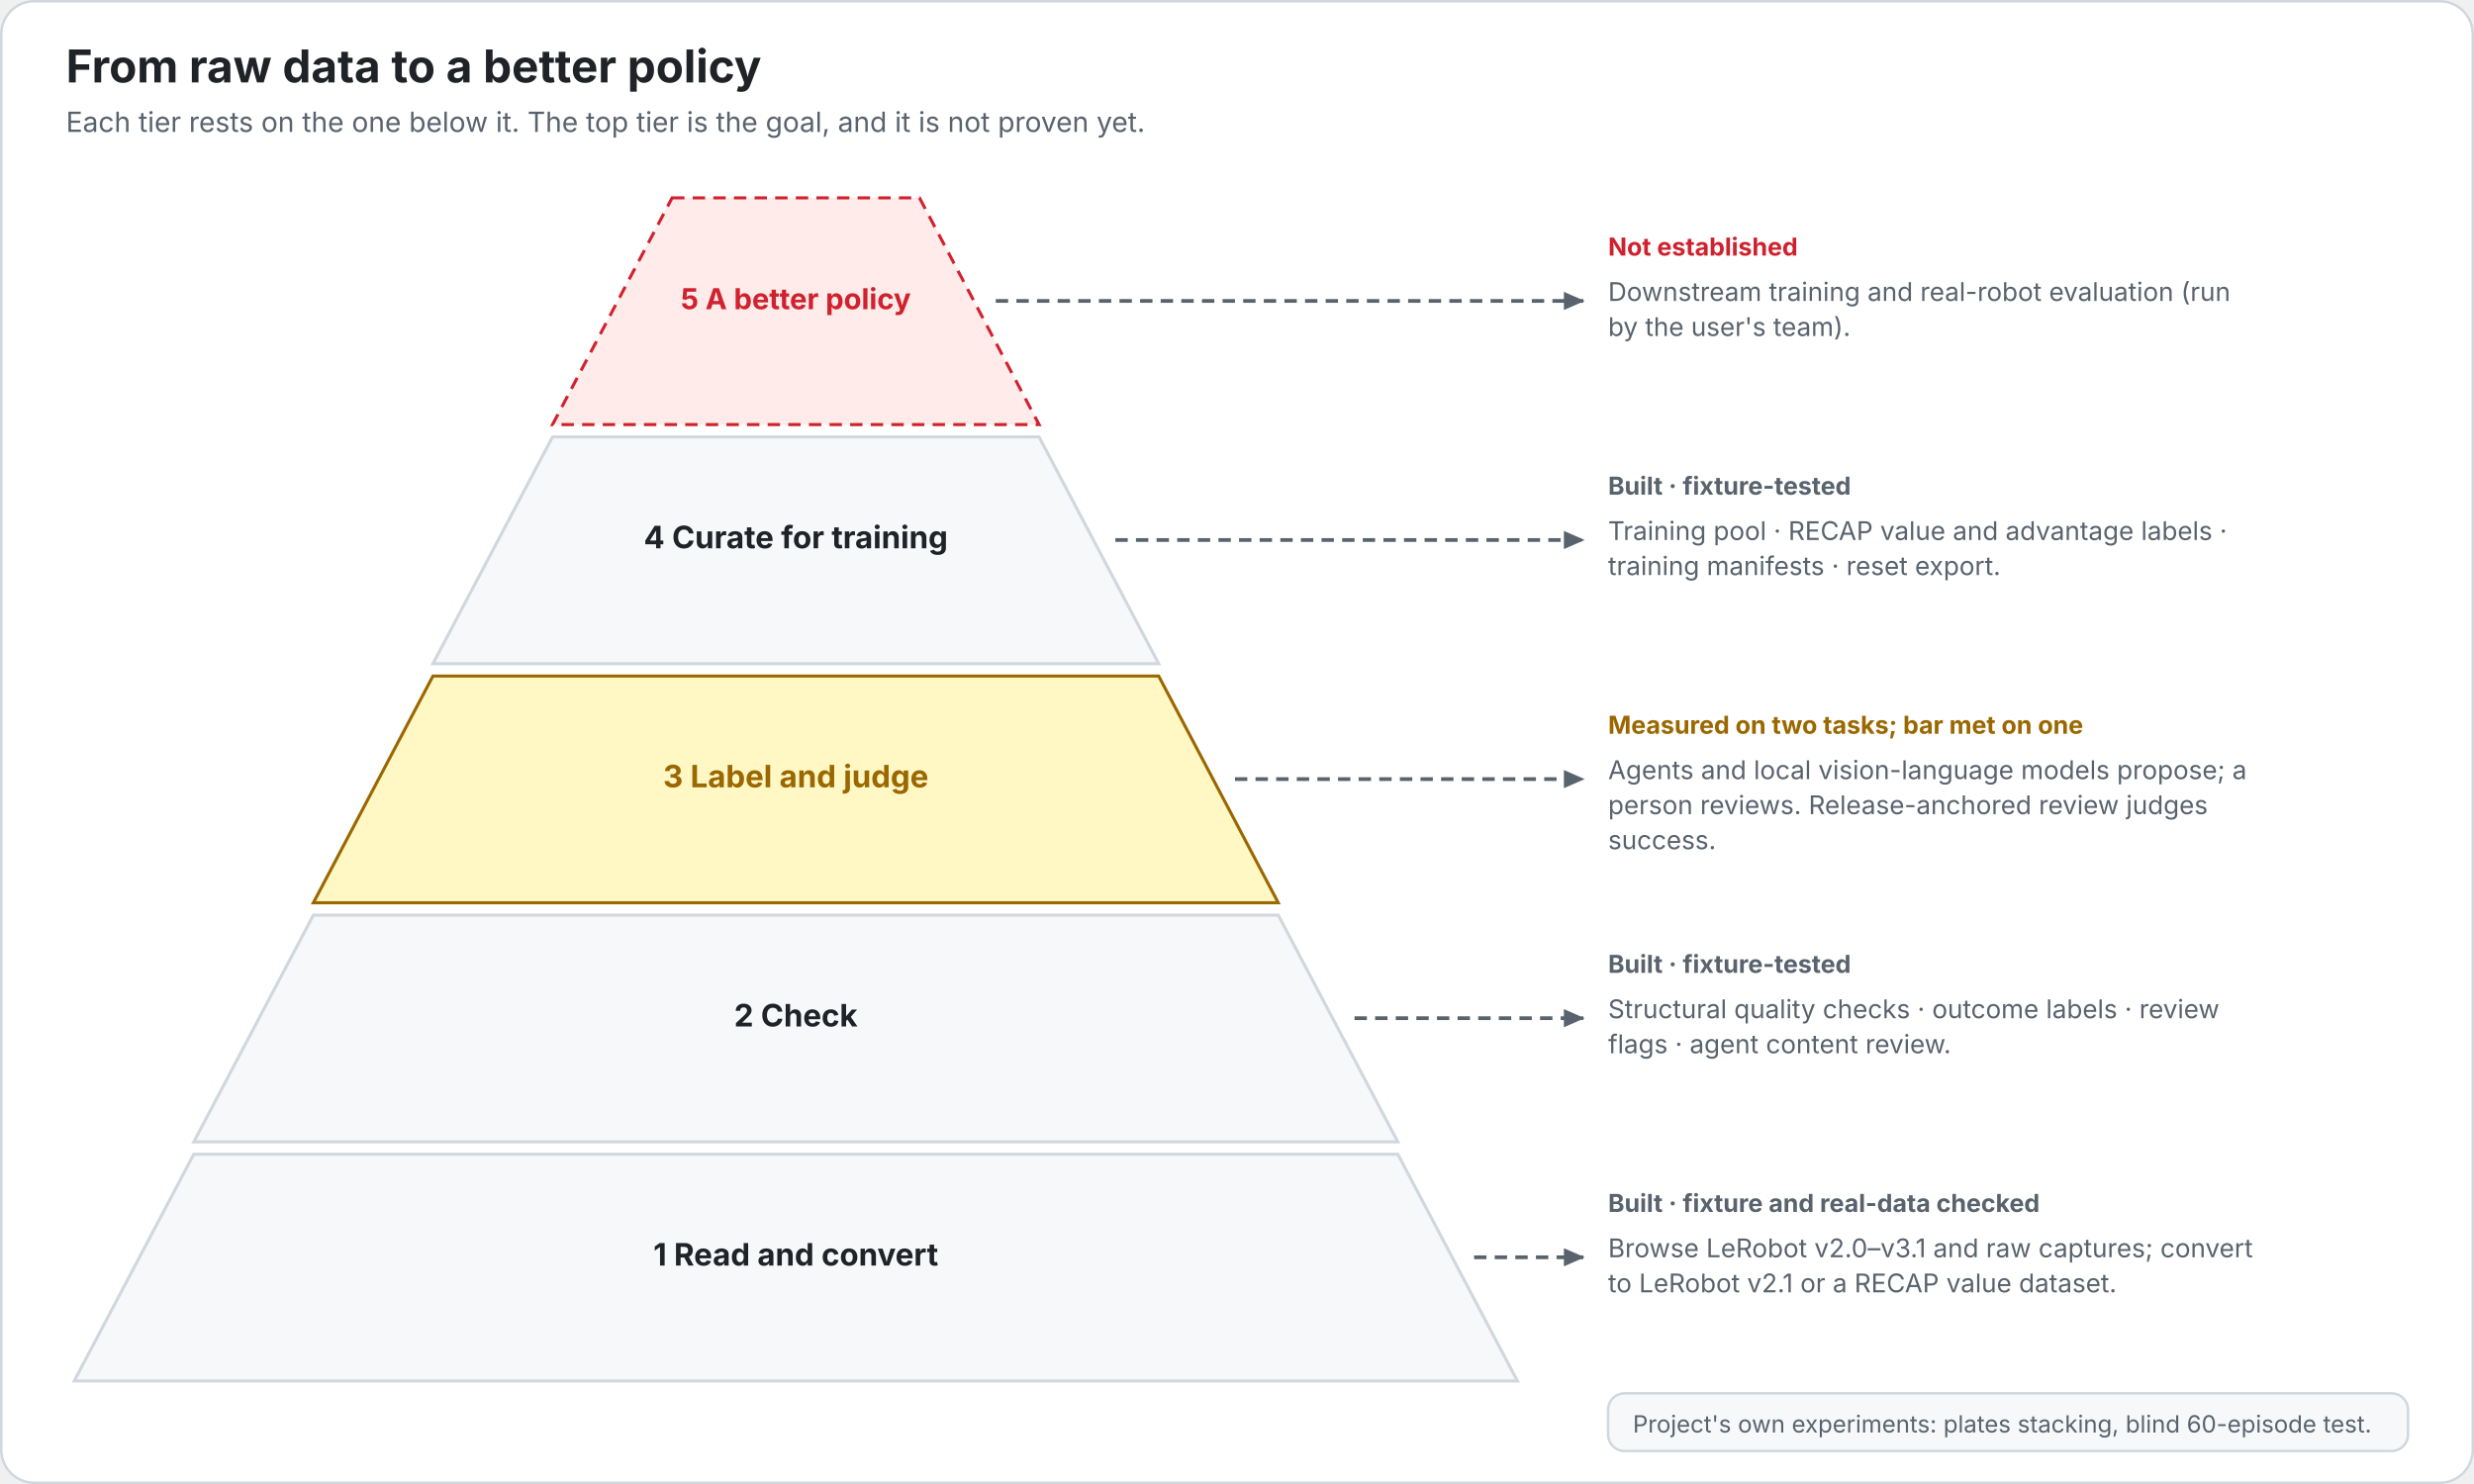
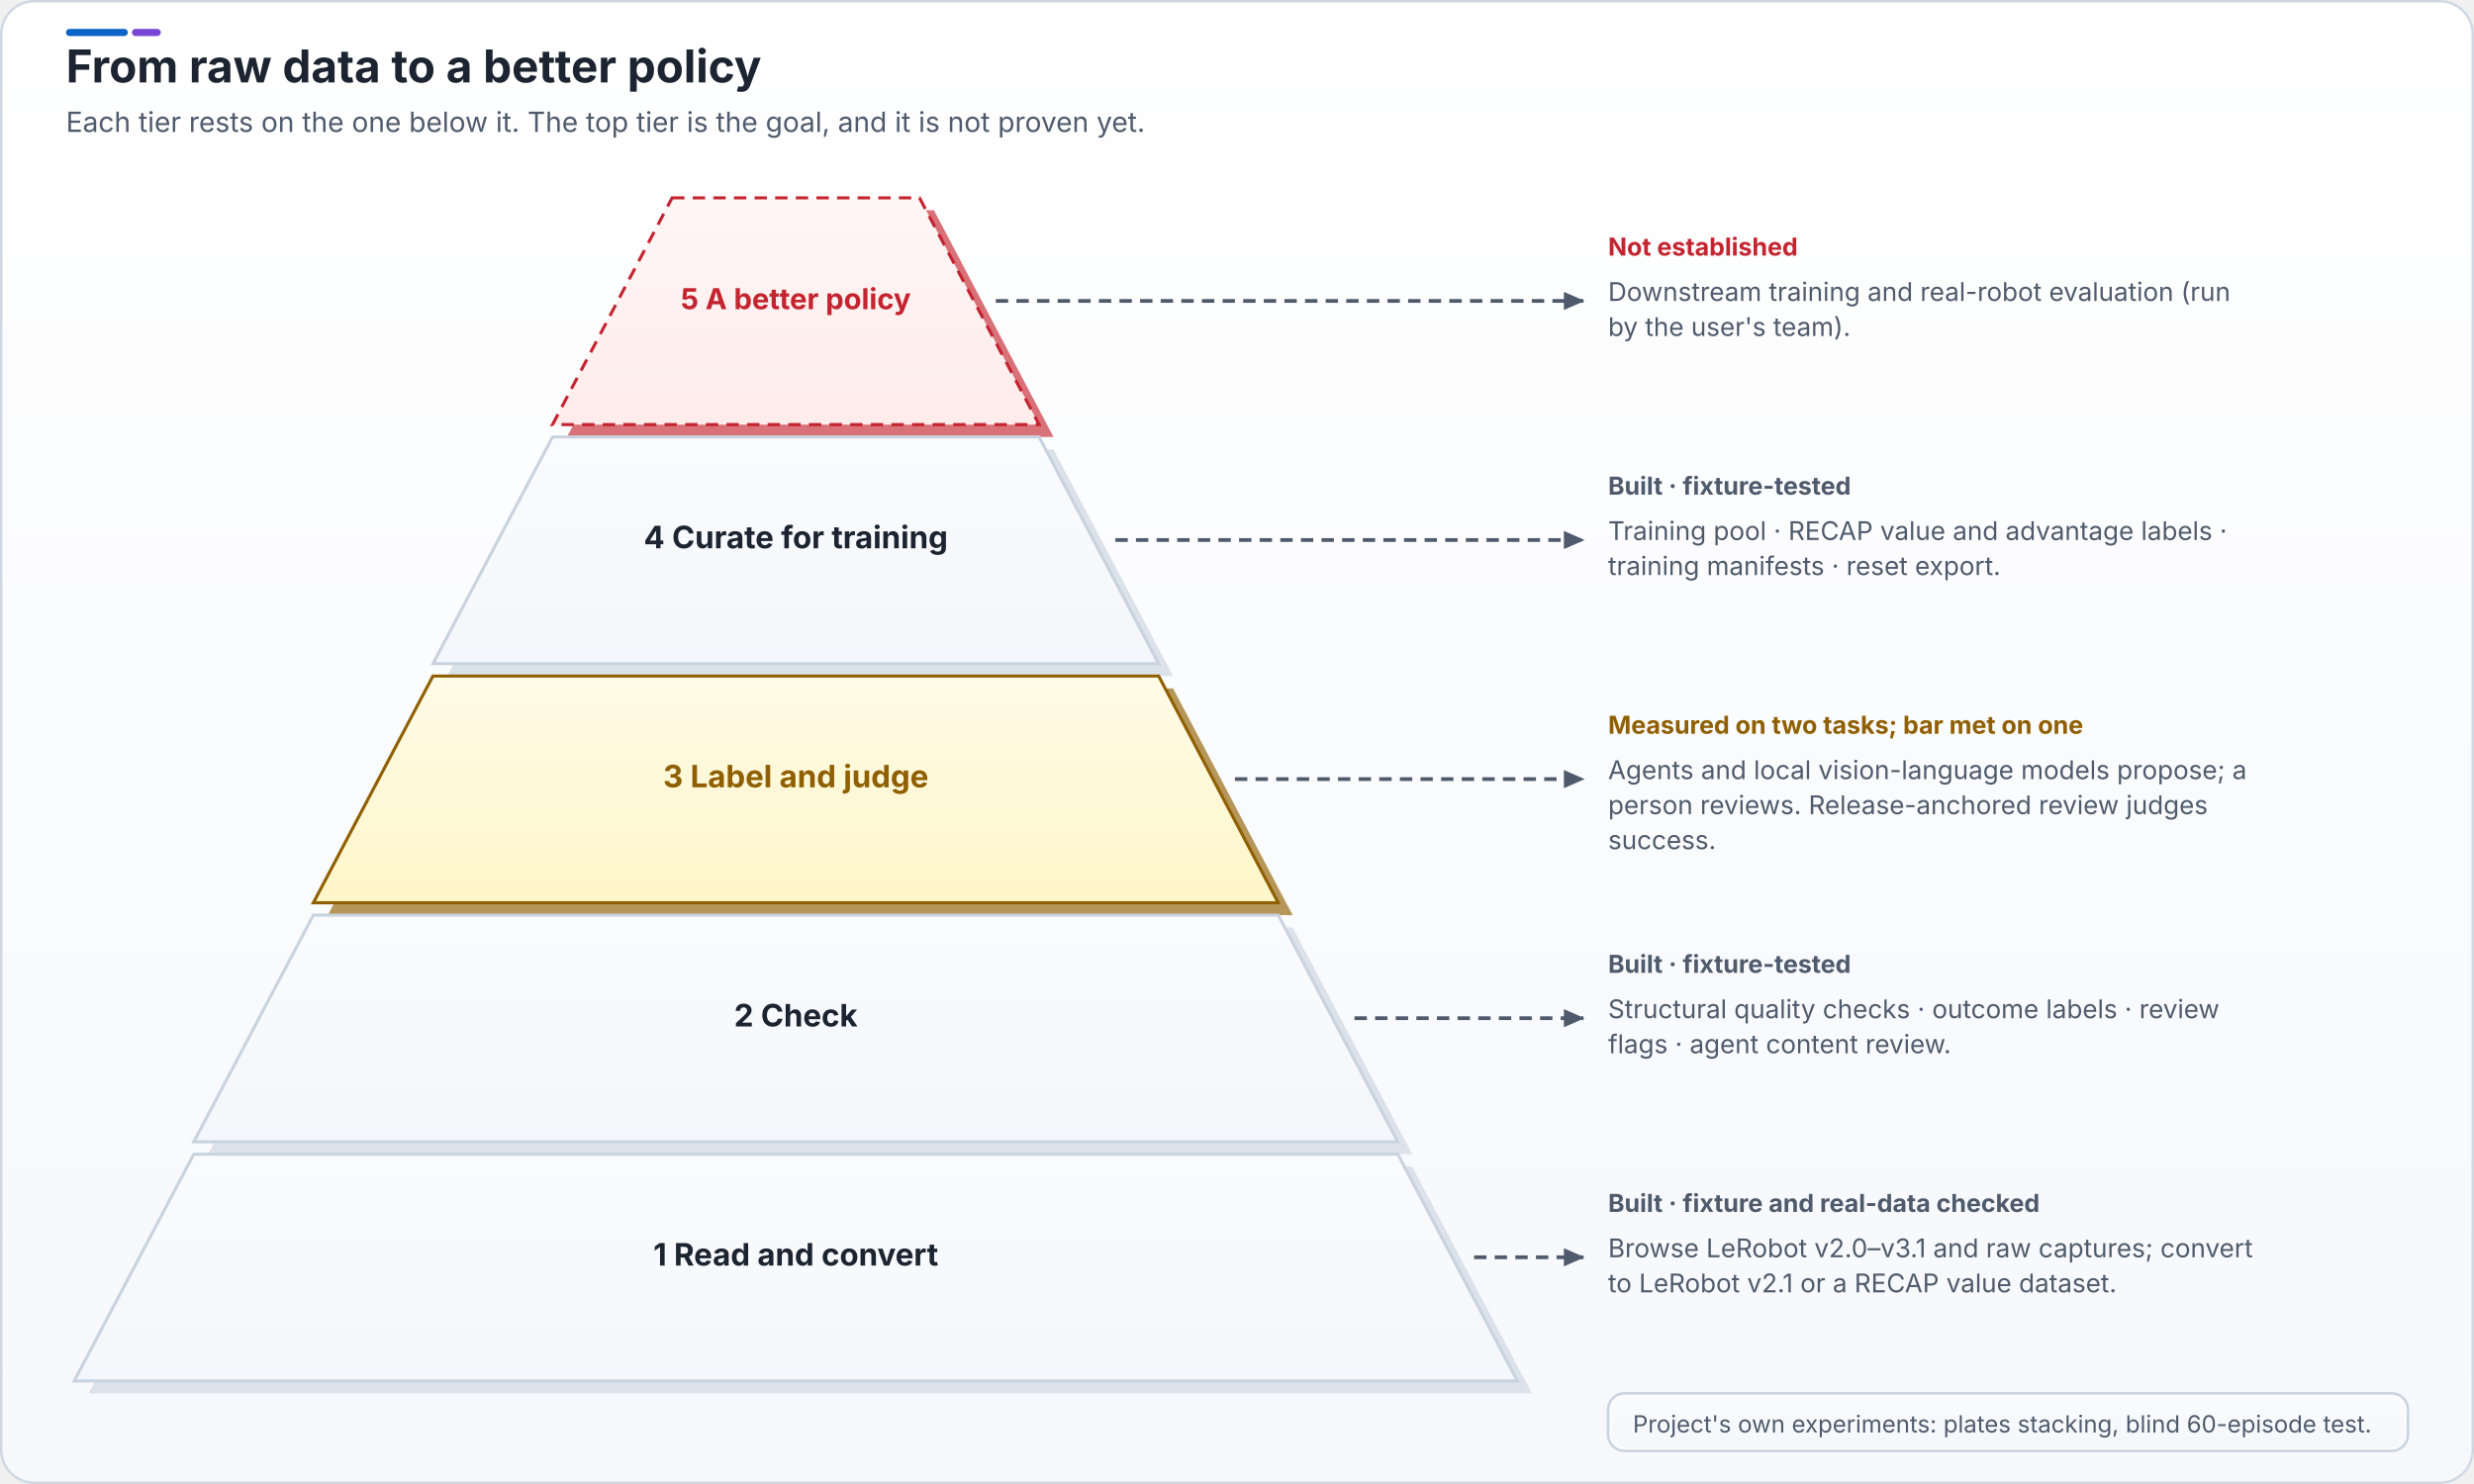
<svg xmlns="http://www.w3.org/2000/svg" viewBox="0 0 1200 720" width="1200" height="720" role="img" aria-labelledby="t d">
  <defs>
+     <style>@keyframes flow{to{stroke-dashoffset:-18}}@keyframes now{from{transform:translateX(0)}to{transform:translateX(1120px)}}@keyframes guard{0%,100%{opacity:.3}50%{opacity:.9}}.flow{animation:flow 3s linear infinite}.now{animation:now 12s linear infinite}.guard{opacity:.6;animation:guard 5s ease-in-out infinite}@media (prefers-reduced-motion: reduce) { * { animation: none !important; } }</style>
    <marker id="a_soft" viewBox="0 0 10 10" refX="8.5" refY="5" markerWidth="7" markerHeight="7" orient="auto">
-       <path d="M1 1.5 L9 5 L1 8.5 Z" fill="#59636e" />
+       <path d="M1 1.5 L9 5 L1 8.5 Z" fill="#4f5b6c" />
    </marker>
+     <linearGradient id="g_box" x1="0" y1="0" x2="0" y2="1">
+       <stop offset="0" stop-color="#fafbfd" />
+       <stop offset="1" stop-color="#f4f7fb" />
+     </linearGradient>
+     <linearGradient id="g_danger" x1="0" y1="0" x2="0" y2="1">
+       <stop offset="0" stop-color="#fff6f6" />
+       <stop offset="1" stop-color="#ffeceb" />
+     </linearGradient>
+     <linearGradient id="g_gate" x1="0" y1="0" x2="0" y2="1">
+       <stop offset="0" stop-color="#fffbe7" />
+       <stop offset="1" stop-color="#fff6c9" />
+     </linearGradient>
+     <linearGradient id="g_panel" x1="0" y1="0" x2="0" y2="1">
+       <stop offset="0" stop-color="#ffffff" />
+       <stop offset="1" stop-color="#f6f8fc" />
+     </linearGradient>
  </defs>
-   <rect x="0.6" y="0.6" width="1198.8" height="718.8" rx="16" fill="#ffffff" stroke="#d0d7de" stroke-width="1.2" />
-   <text x="32" y="40" font-family="Inter, -apple-system, 'Segoe UI', Roboto, 'Noto Sans', Helvetica, Arial, sans-serif" font-size="22" font-weight="700" text-anchor="start" fill="#1f2328">From raw data to a better policy</text>
-   <text x="32" y="64" font-family="Inter, -apple-system, 'Segoe UI', Roboto, 'Noto Sans', Helvetica, Arial, sans-serif" font-size="13.5" font-weight="400" text-anchor="start" fill="#59636e">Each tier rests on the one below it. The top tier is the goal, and it is not proven yet.</text>
-   <path d="M326 96 L446 96 L504 206 L268 206 Z" fill="#ffebe9" stroke="#cf222e" stroke-width="1.5" stroke-dasharray="6 4" />
-   <text x="386" y="150.0" font-family="Inter, -apple-system, 'Segoe UI', Roboto, 'Noto Sans', Helvetica, Arial, sans-serif" font-size="14" font-weight="700" text-anchor="middle" fill="#cf222e">5  A better policy</text>
-   <text x="780" y="124.0" font-family="Inter, -apple-system, 'Segoe UI', Roboto, 'Noto Sans', Helvetica, Arial, sans-serif" font-size="12" font-weight="700" text-anchor="start" fill="#cf222e">Not established</text>
-   <text x="780" y="146.0" font-family="Inter, -apple-system, 'Segoe UI', Roboto, 'Noto Sans', Helvetica, Arial, sans-serif" font-size="12.5" font-weight="400" text-anchor="start" fill="#59636e">Downstream training and real-robot evaluation (run</text>
-   <text x="780" y="163.0" font-family="Inter, -apple-system, 'Segoe UI', Roboto, 'Noto Sans', Helvetica, Arial, sans-serif" font-size="12.5" font-weight="400" text-anchor="start" fill="#59636e">by the user's team).</text>
-   <path d="M483.0 146.0 L768 146.0" fill="none" stroke="#59636e" stroke-width="1.8" stroke-linejoin="round" stroke-dasharray="6 4" marker-end="url(#a_soft)" />
-   <path d="M268 212 L504 212 L562 322 L210 322 Z" fill="#f6f8fa" stroke="#d0d7de" stroke-width="1.5" />
-   <text x="386" y="266.0" font-family="Inter, -apple-system, 'Segoe UI', Roboto, 'Noto Sans', Helvetica, Arial, sans-serif" font-size="15" font-weight="700" text-anchor="middle" fill="#1f2328">4  Curate for training</text>
-   <text x="780" y="240.0" font-family="Inter, -apple-system, 'Segoe UI', Roboto, 'Noto Sans', Helvetica, Arial, sans-serif" font-size="12" font-weight="700" text-anchor="start" fill="#59636e">Built · fixture-tested</text>
-   <text x="780" y="262.0" font-family="Inter, -apple-system, 'Segoe UI', Roboto, 'Noto Sans', Helvetica, Arial, sans-serif" font-size="12.5" font-weight="400" text-anchor="start" fill="#59636e">Training pool · RECAP value and advantage labels ·</text>
-   <text x="780" y="279.0" font-family="Inter, -apple-system, 'Segoe UI', Roboto, 'Noto Sans', Helvetica, Arial, sans-serif" font-size="12.5" font-weight="400" text-anchor="start" fill="#59636e">training manifests · reset export.</text>
-   <path d="M541.0 262.0 L768 262.0" fill="none" stroke="#59636e" stroke-width="1.8" stroke-linejoin="round" stroke-dasharray="6 4" marker-end="url(#a_soft)" />
-   <path d="M210 328 L562 328 L620 438 L152 438 Z" fill="#fff8c5" stroke="#9a6700" stroke-width="1.5" />
-   <text x="386" y="382.0" font-family="Inter, -apple-system, 'Segoe UI', Roboto, 'Noto Sans', Helvetica, Arial, sans-serif" font-size="15" font-weight="700" text-anchor="middle" fill="#9a6700">3  Label and judge</text>
-   <text x="780" y="356.0" font-family="Inter, -apple-system, 'Segoe UI', Roboto, 'Noto Sans', Helvetica, Arial, sans-serif" font-size="12" font-weight="700" text-anchor="start" fill="#9a6700">Measured on two tasks; bar met on one</text>
-   <text x="780" y="378.0" font-family="Inter, -apple-system, 'Segoe UI', Roboto, 'Noto Sans', Helvetica, Arial, sans-serif" font-size="12.5" font-weight="400" text-anchor="start" fill="#59636e">Agents and local vision-language models propose; a</text>
-   <text x="780" y="395.0" font-family="Inter, -apple-system, 'Segoe UI', Roboto, 'Noto Sans', Helvetica, Arial, sans-serif" font-size="12.5" font-weight="400" text-anchor="start" fill="#59636e">person reviews. Release-anchored review judges</text>
-   <text x="780" y="412.0" font-family="Inter, -apple-system, 'Segoe UI', Roboto, 'Noto Sans', Helvetica, Arial, sans-serif" font-size="12.5" font-weight="400" text-anchor="start" fill="#59636e">success.</text>
-   <path d="M599.0 378.0 L768 378.0" fill="none" stroke="#59636e" stroke-width="1.8" stroke-linejoin="round" stroke-dasharray="6 4" marker-end="url(#a_soft)" />
-   <path d="M152 444 L620 444 L678 554 L94 554 Z" fill="#f6f8fa" stroke="#d0d7de" stroke-width="1.5" />
-   <text x="386" y="498.0" font-family="Inter, -apple-system, 'Segoe UI', Roboto, 'Noto Sans', Helvetica, Arial, sans-serif" font-size="15" font-weight="700" text-anchor="middle" fill="#1f2328">2  Check</text>
-   <text x="780" y="472.0" font-family="Inter, -apple-system, 'Segoe UI', Roboto, 'Noto Sans', Helvetica, Arial, sans-serif" font-size="12" font-weight="700" text-anchor="start" fill="#59636e">Built · fixture-tested</text>
-   <text x="780" y="494.0" font-family="Inter, -apple-system, 'Segoe UI', Roboto, 'Noto Sans', Helvetica, Arial, sans-serif" font-size="12.5" font-weight="400" text-anchor="start" fill="#59636e">Structural quality checks · outcome labels · review</text>
-   <text x="780" y="511.0" font-family="Inter, -apple-system, 'Segoe UI', Roboto, 'Noto Sans', Helvetica, Arial, sans-serif" font-size="12.5" font-weight="400" text-anchor="start" fill="#59636e">flags · agent content review.</text>
-   <path d="M657.0 494.0 L768 494.0" fill="none" stroke="#59636e" stroke-width="1.8" stroke-linejoin="round" stroke-dasharray="6 4" marker-end="url(#a_soft)" />
-   <path d="M94 560 L678 560 L736 670 L36 670 Z" fill="#f6f8fa" stroke="#d0d7de" stroke-width="1.5" />
-   <text x="386" y="614.0" font-family="Inter, -apple-system, 'Segoe UI', Roboto, 'Noto Sans', Helvetica, Arial, sans-serif" font-size="15" font-weight="700" text-anchor="middle" fill="#1f2328">1  Read and convert</text>
-   <text x="780" y="588.0" font-family="Inter, -apple-system, 'Segoe UI', Roboto, 'Noto Sans', Helvetica, Arial, sans-serif" font-size="12" font-weight="700" text-anchor="start" fill="#59636e">Built · fixture and real-data checked</text>
-   <text x="780" y="610.0" font-family="Inter, -apple-system, 'Segoe UI', Roboto, 'Noto Sans', Helvetica, Arial, sans-serif" font-size="12.5" font-weight="400" text-anchor="start" fill="#59636e">Browse LeRobot v2.0–v3.1 and raw captures; convert</text>
-   <text x="780" y="627.0" font-family="Inter, -apple-system, 'Segoe UI', Roboto, 'Noto Sans', Helvetica, Arial, sans-serif" font-size="12.5" font-weight="400" text-anchor="start" fill="#59636e">to LeRobot v2.1 or a RECAP value dataset.</text>
-   <path d="M715.0 610.0 L768 610.0" fill="none" stroke="#59636e" stroke-width="1.8" stroke-linejoin="round" stroke-dasharray="6 4" marker-end="url(#a_soft)" />
-   <rect x="780" y="676" width="388" height="28" rx="8" fill="#f6f8fa" stroke="#d0d7de" stroke-width="1.2" />
-   <text x="792" y="695" font-family="Inter, -apple-system, 'Segoe UI', Roboto, 'Noto Sans', Helvetica, Arial, sans-serif" font-size="11.5" font-weight="400" text-anchor="start" fill="#59636e">Project's own experiments: plates stacking, blind 60-episode test.</text>
+   <rect x="0.6" y="0.6" width="1198.8" height="718.8" rx="16" fill="url(#g_panel)" stroke="#cfd8e3" stroke-width="1.2" />
+   <rect x="32" y="14" width="30" height="3.5" rx="1.75" fill="#0b64c6" />
+   <rect x="64" y="14" width="14" height="3.5" rx="1.75" fill="#7a45d6" />
+   <text x="32" y="40" font-family="Inter, -apple-system, 'Segoe UI', Roboto, 'Noto Sans', Helvetica, Arial, sans-serif" font-size="22" font-weight="700" text-anchor="start" fill="#1b2430">From raw data to a better policy</text>
+   <text x="32" y="64" font-family="Inter, -apple-system, 'Segoe UI', Roboto, 'Noto Sans', Helvetica, Arial, sans-serif" font-size="13.5" font-weight="400" text-anchor="start" fill="#4f5b6c">Each tier rests on the one below it. The top tier is the goal, and it is not proven yet.</text>
+   <path d="M326 96 L446 96 L504 206 L268 206 Z" transform="translate(7 6)" fill="#d97178" />
+   <path d="M326 96 L446 96 L504 206 L268 206 Z" fill="url(#g_danger)" stroke="#c4242f" stroke-width="1.5" stroke-dasharray="6 4" />
+   <text x="386" y="150.0" font-family="Inter, -apple-system, 'Segoe UI', Roboto, 'Noto Sans', Helvetica, Arial, sans-serif" font-size="14" font-weight="700" text-anchor="middle" fill="#c4242f">5  A better policy</text>
+   <text x="780" y="124.0" font-family="Inter, -apple-system, 'Segoe UI', Roboto, 'Noto Sans', Helvetica, Arial, sans-serif" font-size="12" font-weight="700" text-anchor="start" fill="#c4242f">Not established</text>
+   <text x="780" y="146.0" font-family="Inter, -apple-system, 'Segoe UI', Roboto, 'Noto Sans', Helvetica, Arial, sans-serif" font-size="12.5" font-weight="400" text-anchor="start" fill="#4f5b6c">Downstream training and real-robot evaluation (run</text>
+   <text x="780" y="163.0" font-family="Inter, -apple-system, 'Segoe UI', Roboto, 'Noto Sans', Helvetica, Arial, sans-serif" font-size="12.5" font-weight="400" text-anchor="start" fill="#4f5b6c">by the user's team).</text>
+   <path d="M483.0 146.0 L768 146.0" fill="none" stroke="#4f5b6c" stroke-width="1.8" stroke-linejoin="round" stroke-dasharray="6 4" marker-end="url(#a_soft)" />
+   <path d="M268 212 L504 212 L562 322 L210 322 Z" transform="translate(7 6)" fill="#dce2ea" />
+   <path d="M268 212 L504 212 L562 322 L210 322 Z" fill="url(#g_box)" stroke="#c9d3df" stroke-width="1.5" />
+   <text x="386" y="266.0" font-family="Inter, -apple-system, 'Segoe UI', Roboto, 'Noto Sans', Helvetica, Arial, sans-serif" font-size="15" font-weight="700" text-anchor="middle" fill="#1b2430">4  Curate for training</text>
+   <text x="780" y="240.0" font-family="Inter, -apple-system, 'Segoe UI', Roboto, 'Noto Sans', Helvetica, Arial, sans-serif" font-size="12" font-weight="700" text-anchor="start" fill="#4f5b6c">Built · fixture-tested</text>
+   <text x="780" y="262.0" font-family="Inter, -apple-system, 'Segoe UI', Roboto, 'Noto Sans', Helvetica, Arial, sans-serif" font-size="12.5" font-weight="400" text-anchor="start" fill="#4f5b6c">Training pool · RECAP value and advantage labels ·</text>
+   <text x="780" y="279.0" font-family="Inter, -apple-system, 'Segoe UI', Roboto, 'Noto Sans', Helvetica, Arial, sans-serif" font-size="12.5" font-weight="400" text-anchor="start" fill="#4f5b6c">training manifests · reset export.</text>
+   <path d="M541.0 262.0 L768 262.0" fill="none" stroke="#4f5b6c" stroke-width="1.8" stroke-linejoin="round" stroke-dasharray="6 4" marker-end="url(#a_soft)" />
+   <path d="M210 328 L562 328 L620 438 L152 438 Z" transform="translate(7 6)" fill="#b69759" />
+   <path d="M210 328 L562 328 L620 438 L152 438 Z" fill="url(#g_gate)" stroke="#8f5f00" stroke-width="1.5" />
+   <text x="386" y="382.0" font-family="Inter, -apple-system, 'Segoe UI', Roboto, 'Noto Sans', Helvetica, Arial, sans-serif" font-size="15" font-weight="700" text-anchor="middle" fill="#8f5f00">3  Label and judge</text>
+   <text x="780" y="356.0" font-family="Inter, -apple-system, 'Segoe UI', Roboto, 'Noto Sans', Helvetica, Arial, sans-serif" font-size="12" font-weight="700" text-anchor="start" fill="#8f5f00">Measured on two tasks; bar met on one</text>
+   <text x="780" y="378.0" font-family="Inter, -apple-system, 'Segoe UI', Roboto, 'Noto Sans', Helvetica, Arial, sans-serif" font-size="12.5" font-weight="400" text-anchor="start" fill="#4f5b6c">Agents and local vision-language models propose; a</text>
+   <text x="780" y="395.0" font-family="Inter, -apple-system, 'Segoe UI', Roboto, 'Noto Sans', Helvetica, Arial, sans-serif" font-size="12.5" font-weight="400" text-anchor="start" fill="#4f5b6c">person reviews. Release-anchored review judges</text>
+   <text x="780" y="412.0" font-family="Inter, -apple-system, 'Segoe UI', Roboto, 'Noto Sans', Helvetica, Arial, sans-serif" font-size="12.5" font-weight="400" text-anchor="start" fill="#4f5b6c">success.</text>
+   <path d="M599.0 378.0 L768 378.0" fill="none" stroke="#4f5b6c" stroke-width="1.8" stroke-linejoin="round" stroke-dasharray="6 4" marker-end="url(#a_soft)" />
+   <path d="M152 444 L620 444 L678 554 L94 554 Z" transform="translate(7 6)" fill="#dce2ea" />
+   <path d="M152 444 L620 444 L678 554 L94 554 Z" fill="url(#g_box)" stroke="#c9d3df" stroke-width="1.5" />
+   <text x="386" y="498.0" font-family="Inter, -apple-system, 'Segoe UI', Roboto, 'Noto Sans', Helvetica, Arial, sans-serif" font-size="15" font-weight="700" text-anchor="middle" fill="#1b2430">2  Check</text>
+   <text x="780" y="472.0" font-family="Inter, -apple-system, 'Segoe UI', Roboto, 'Noto Sans', Helvetica, Arial, sans-serif" font-size="12" font-weight="700" text-anchor="start" fill="#4f5b6c">Built · fixture-tested</text>
+   <text x="780" y="494.0" font-family="Inter, -apple-system, 'Segoe UI', Roboto, 'Noto Sans', Helvetica, Arial, sans-serif" font-size="12.5" font-weight="400" text-anchor="start" fill="#4f5b6c">Structural quality checks · outcome labels · review</text>
+   <text x="780" y="511.0" font-family="Inter, -apple-system, 'Segoe UI', Roboto, 'Noto Sans', Helvetica, Arial, sans-serif" font-size="12.5" font-weight="400" text-anchor="start" fill="#4f5b6c">flags · agent content review.</text>
+   <path d="M657.0 494.0 L768 494.0" fill="none" stroke="#4f5b6c" stroke-width="1.8" stroke-linejoin="round" stroke-dasharray="6 4" marker-end="url(#a_soft)" />
+   <path d="M94 560 L678 560 L736 670 L36 670 Z" transform="translate(7 6)" fill="#dce2ea" />
+   <path d="M94 560 L678 560 L736 670 L36 670 Z" fill="url(#g_box)" stroke="#c9d3df" stroke-width="1.5" />
+   <text x="386" y="614.0" font-family="Inter, -apple-system, 'Segoe UI', Roboto, 'Noto Sans', Helvetica, Arial, sans-serif" font-size="15" font-weight="700" text-anchor="middle" fill="#1b2430">1  Read and convert</text>
+   <text x="780" y="588.0" font-family="Inter, -apple-system, 'Segoe UI', Roboto, 'Noto Sans', Helvetica, Arial, sans-serif" font-size="12" font-weight="700" text-anchor="start" fill="#4f5b6c">Built · fixture and real-data checked</text>
+   <text x="780" y="610.0" font-family="Inter, -apple-system, 'Segoe UI', Roboto, 'Noto Sans', Helvetica, Arial, sans-serif" font-size="12.5" font-weight="400" text-anchor="start" fill="#4f5b6c">Browse LeRobot v2.0–v3.1 and raw captures; convert</text>
+   <text x="780" y="627.0" font-family="Inter, -apple-system, 'Segoe UI', Roboto, 'Noto Sans', Helvetica, Arial, sans-serif" font-size="12.5" font-weight="400" text-anchor="start" fill="#4f5b6c">to LeRobot v2.1 or a RECAP value dataset.</text>
+   <path d="M715.0 610.0 L768 610.0" fill="none" stroke="#4f5b6c" stroke-width="1.8" stroke-linejoin="round" stroke-dasharray="6 4" marker-end="url(#a_soft)" />
+   <rect x="780" y="676" width="388" height="28" rx="8" fill="url(#g_box)" stroke="#c9d3df" stroke-width="1.2" />
+   <rect x="781.5" y="677.5" width="385" height="25" rx="6.5" fill="none" stroke="#ffffff" stroke-opacity="0.425" stroke-width="1" />
+   <text x="792" y="695" font-family="Inter, -apple-system, 'Segoe UI', Roboto, 'Noto Sans', Helvetica, Arial, sans-serif" font-size="11.5" font-weight="400" text-anchor="start" fill="#4f5b6c">Project's own experiments: plates stacking, blind 60-episode test.</text>
</svg>
